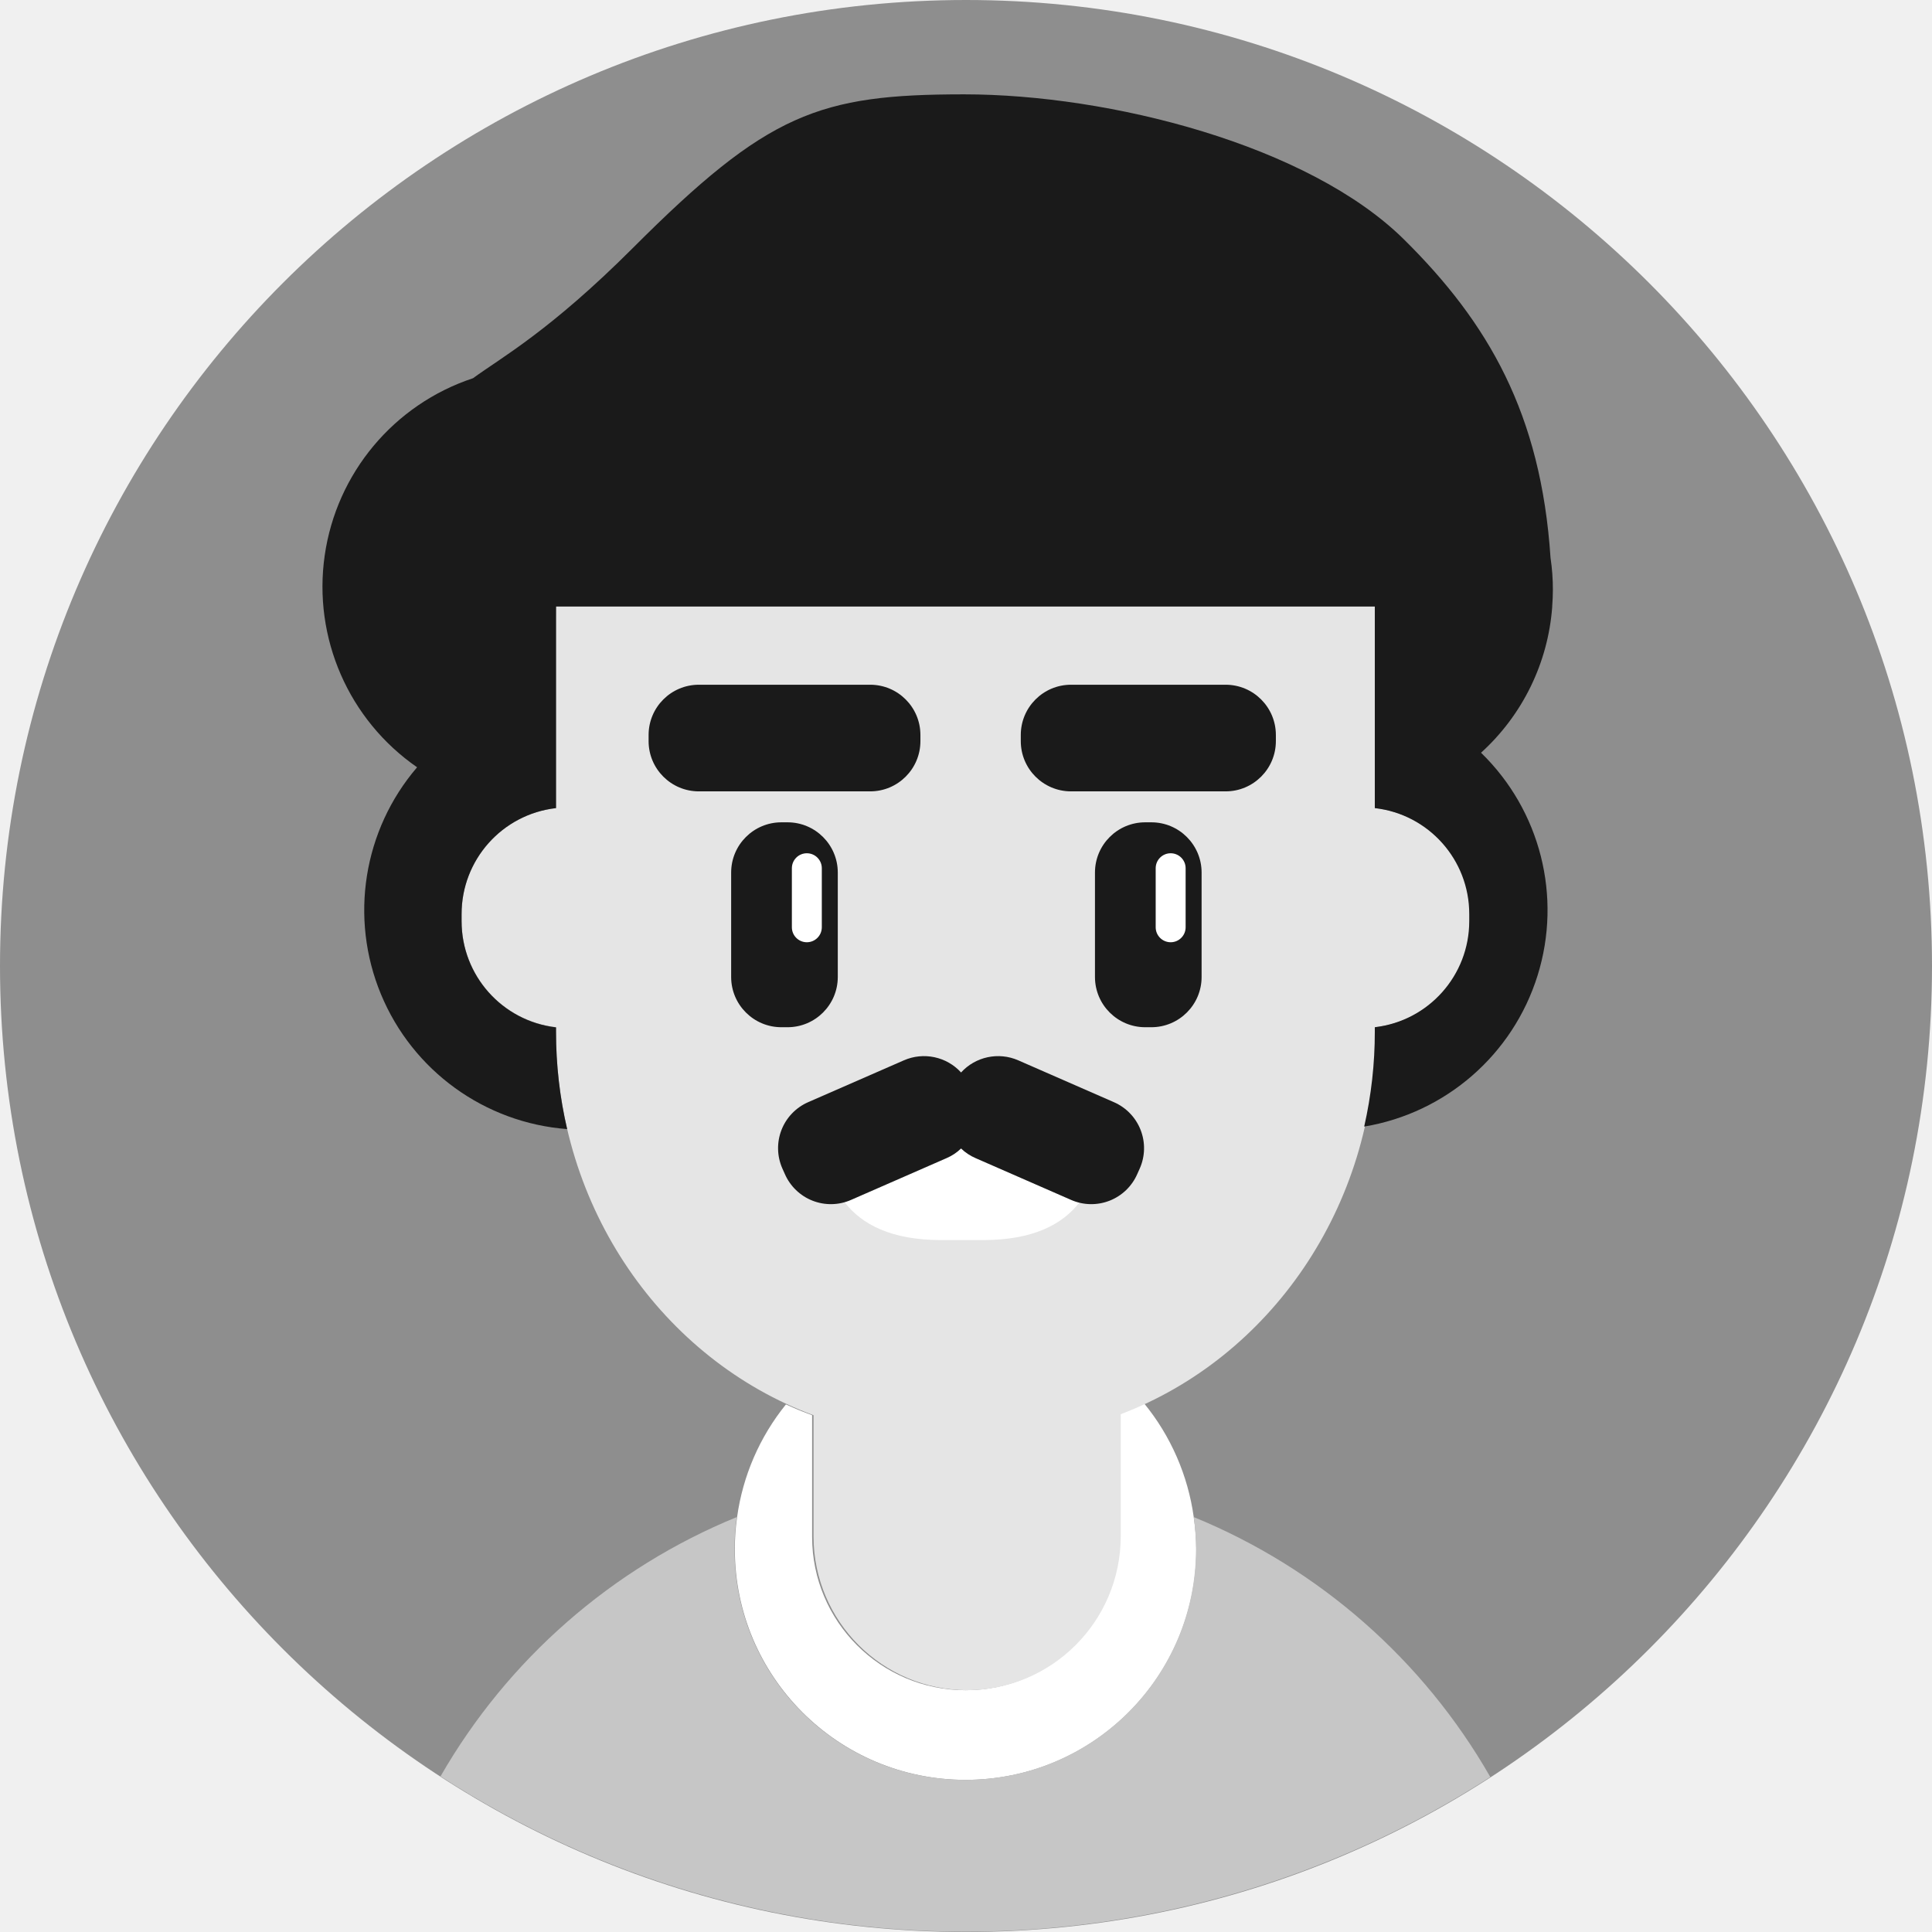
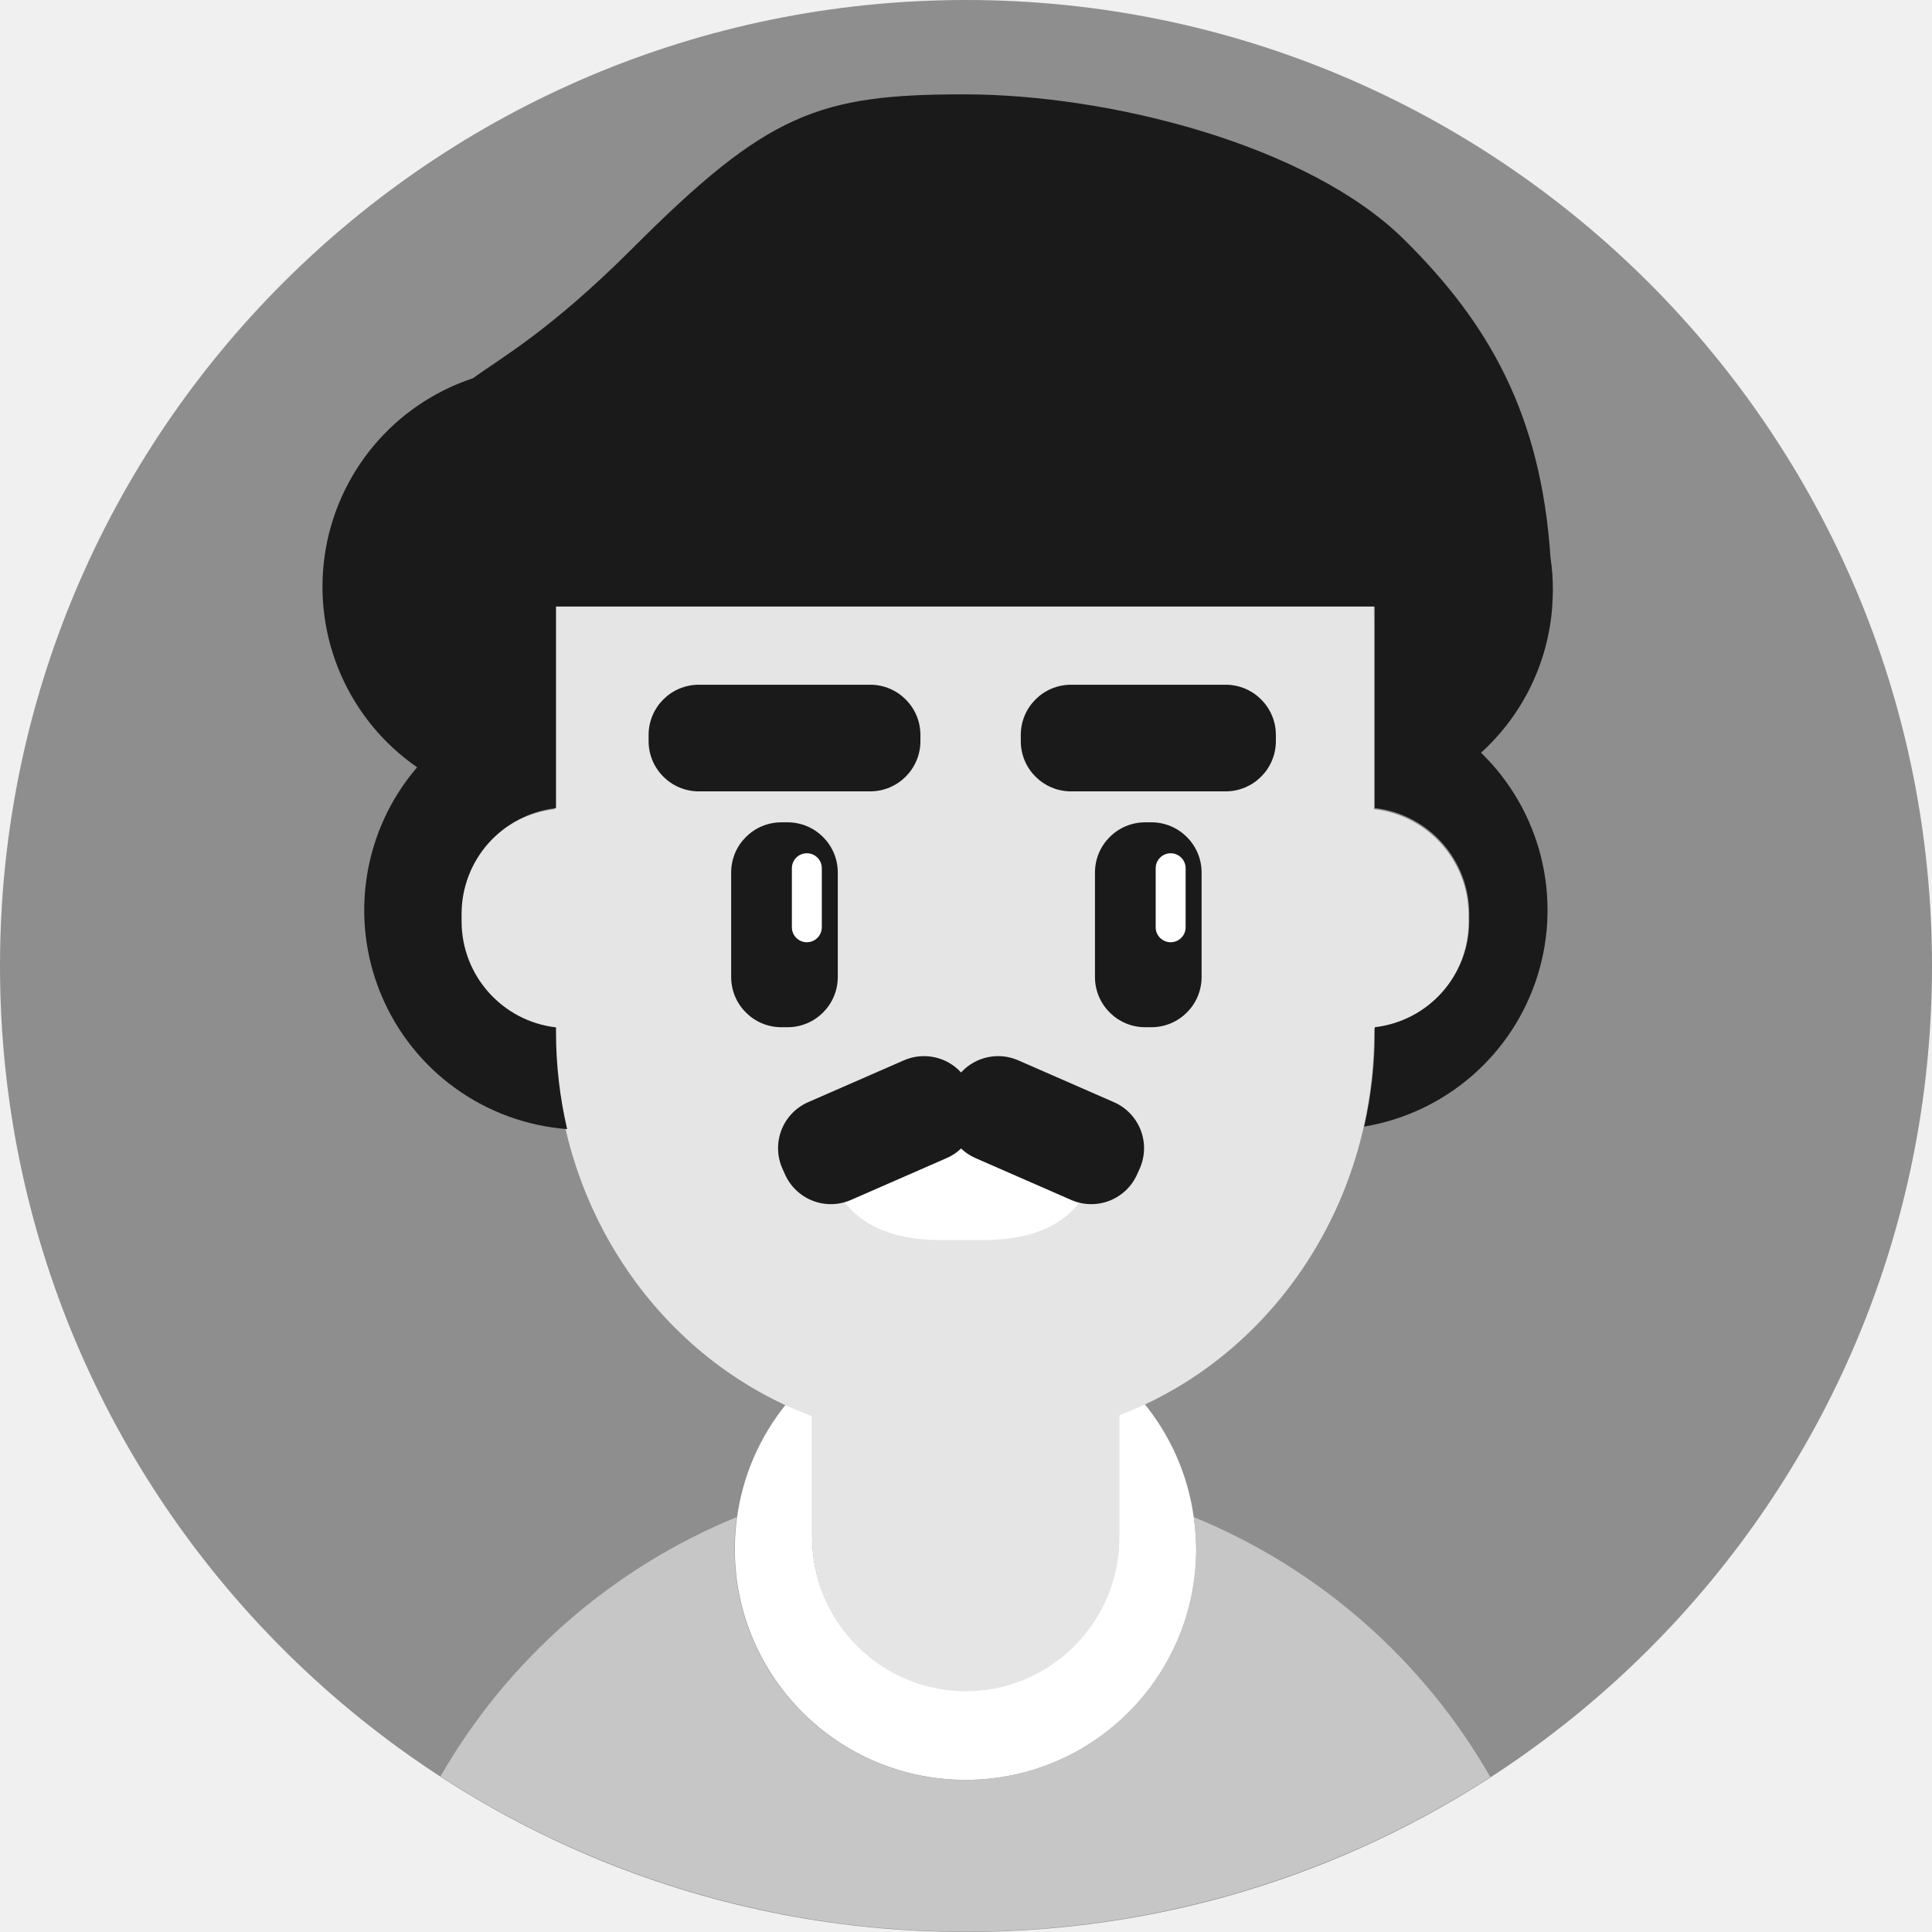
- <svg xmlns="http://www.w3.org/2000/svg" id="CC_FINAL_AVATARS" data-name="CC FINAL AVATARS" viewBox="0 0 231 231" version="1.1">
-   <defs id="defs4">
-     <style id="style2" />
-   </defs>
-   <path d="M115.5 0A115.5 115.5 0 1 1 0 115.5 115.5 115.5 0 0 1 115.5 0Z" id="path6" style="fill:#8e8e8e;fill-rule:evenodd" />
-   <path class="clothes" d="M142.73 181.39a27.45 27.45 0 0 0-5.93-13.59c-1 .47-2 .9-3 1.29v14.65a18.35 18.35 0 1 1-36.7 0v-14.53c-1.07-.39-2.11-.82-3.13-1.29a27.4 27.4 0 0 0-5.84 13.47 26.87 26.87 0 0 0-.27 3.83 27.59 27.59 0 0 0 55.18 0 28.42 28.42 0 0 0-.31-3.83Z" id="path10" style="fill:#fff;fill-opacity:1" />
-   <path class="clothes" d="M142.73 181.39a28.42 28.42 0 0 1 .27 3.83 27.59 27.59 0 0 1-55.18 0 26.87 26.87 0 0 1 .27-3.83 72.56 72.56 0 0 0-35.42 31 115.55 115.55 0 0 0 125.52.08 72.49 72.49 0 0 0-35.46-31.08Z" id="path8" style="fill:#c6c6c6;fill-opacity:1" />
-   <path class="head" d="M164.44 96.62V73.87q0-2.13-.18-4.23c-2-24.86-21.79-44.39-45.86-44.39h-5.88c-24.07 0-43.83 19.51-45.86 44.39q-.18 2.1-.18 4.23v22.75a12.74 12.74 0 0 0-11.29 12.67v.85a12.77 12.77 0 0 0 11.29 12.68v.52c0 21.19 12.86 39.22 30.79 45.87v14.53a18.41 18.41 0 0 0 18.36 18.35A18.41 18.41 0 0 0 134 183.74v-14.65c17.75-6.74 30.46-24.67 30.46-45.75v-.52a12.77 12.77 0 0 0 11.29-12.68v-.85a12.74 12.74 0 0 0-11.31-12.67Z" id="path12" style="fill:#e5e5e5;fill-opacity:1" />
-   <path class="top" d="M185.67 70.52a25.35 25.35 0 0 0-.28-3.82c-1.14-17.25-7.46-28.12-17.51-38.06-11.45-11.32-35.23-17.36-52.61-17.36s-23.49 2.25-39.56 18.33c-10 10-15.78 13.14-19.15 15.61a26.26 26.26 0 0 0-6.69 46.52A26.25 26.25 0 0 0 67.81 135a51.22 51.22 0 0 1-1.33-11.64v-.52a12.77 12.77 0 0 1-11.29-12.68v-.85a12.74 12.74 0 0 1 11.29-12.69v-24.1h97.9v24.1a12.74 12.74 0 0 1 11.29 12.67v.85a12.77 12.77 0 0 1-11.29 12.68v.52a51.1 51.1 0 0 1-1.27 11.36A26.24 26.24 0 0 0 177.08 90a26.16 26.16 0 0 0 8.51-17.43v-.08c.05-.69.08-1.32.08-1.97Z" id="path32" style="fill:#1a1a1a;fill-opacity:1" />
-   <path class="mouth" d="M98.37 134.43c0 6.4 2.26 13.84 14.17 13.84h5c11.91 0 14.14-7.44 14.17-13.84Z" id="path16" style="fill:#fff;fill-opacity:1" />
-   <path class="mouth" d="m133.18 131.78-11.43-5a6 6 0 0 0-6.84 1.45 6 6 0 0 0-6.84-1.45l-11.44 5a6 6 0 0 0-3.09 7.92l.3.67a6 6 0 0 0 7.91 3.1l11.43-5a5.75 5.75 0 0 0 1.73-1.15 5.75 5.75 0 0 0 1.73 1.15l11.43 5a6 6 0 0 0 7.91-3.1l.3-.67a6 6 0 0 0-3.1-7.92z" id="path30" style="fill:#1a1a1a;fill-opacity:1" />
-   <rect class="eyes" x="77.55" y="81.87" width="32.5" height="12.75" rx="6.01" id="rect22" style="fill:#1a1a1a;fill-opacity:1" />
-   <rect class="eyes" x="122.05" y="81.87" width="30.5" height="12.75" rx="6.01" id="rect28" style="fill:#1a1a1a;fill-opacity:1" />
-   <rect class="eyes" x="87.42" y="98.32" width="12.75" height="24.5" rx="6.01" id="rect18" style="fill:#1a1a1a;fill-opacity:1" />
-   <rect class="eyes" x="94.68" y="102.02" width="3.58" height="10.64" rx="1.79" id="rect20" style="fill:#fff;fill-opacity:1" />
-   <rect class="eyes" x="130.92" y="98.32" width="12.75" height="24.5" rx="6.01" id="rect24" style="fill:#1a1a1a;fill-opacity:1" />
-   <rect class="eyes" x="138.18" y="102.02" width="3.58" height="10.64" rx="1.79" id="rect26" style="fill:#fff;fill-opacity:1" />
+ <svg xmlns="http://www.w3.org/2000/svg" data-name="CC FINAL AVATARS" viewBox="0 0 1000 1000">
+   <path d="M500 0A500 500 0 1 1 0 500 500 500 0 0 1 500 0Z" style="fill:#8e8e8e;fill-rule:evenodd;stroke-width:4.329" />
+   <path class="clothes" d="M617.879 785.238a118.831 118.831 0 0 0-25.671-58.831 209.432 209.432 0 0 1-12.987 5.584v63.42a79.437 79.437 0 1 1-158.875 0v-62.9a177.872 177.872 0 0 1-13.55-5.585 118.615 118.615 0 0 0-25.28 58.312 116.32 116.32 0 0 0-1.17 16.58 119.437 119.437 0 0 0 238.875 0 123.03 123.03 0 0 0-1.342-16.58z" style="fill:#fff;fill-opacity:1;stroke-width:4.329" />
+   <path class="clothes" d="M617.879 785.238a123.03 123.03 0 0 1 1.169 16.58 119.437 119.437 0 0 1-238.875 0 116.32 116.32 0 0 1 1.169-16.58 314.113 314.113 0 0 0-153.333 134.2 500.216 500.216 0 0 0 543.376.346A313.81 313.81 0 0 0 617.88 785.238Z" style="fill:#c6c6c6;fill-opacity:1;stroke-width:4.329" />
+   <path class="head" d="M711.156 418.831v-98.485q0-9.22-.78-18.311c-8.657-107.62-94.328-192.165-198.528-192.165h-25.454c-104.2 0-189.74 84.459-198.528 192.165q-.78 9.09-.78 18.311v98.485a55.152 55.152 0 0 0-48.874 54.849v3.68a55.281 55.281 0 0 0 48.875 54.891v2.251c0 91.732 55.67 169.784 133.29 198.572v62.9a79.697 79.697 0 0 0 79.48 79.437 79.697 79.697 0 0 0 79.524-79.437v-63.42c76.84-29.177 131.861-106.796 131.861-198.052v-2.25a55.281 55.281 0 0 0 48.875-54.893v-3.68a55.152 55.152 0 0 0-48.961-54.848z" style="fill:#e5e5e5;fill-opacity:1;stroke-width:4.329" />
+   <path class="top" d="M803.766 305.281a109.74 109.74 0 0 0-1.212-16.536c-4.935-74.676-32.294-121.732-75.8-164.762-49.568-49.005-152.512-75.152-227.75-75.152s-101.688 9.74-171.255 79.35c-43.29 43.29-68.312 56.884-82.9 67.577a113.68 113.68 0 0 0-28.962 201.385 113.636 113.636 0 0 0 77.663 187.273 221.732 221.732 0 0 1-5.758-50.39v-2.251a55.281 55.281 0 0 1-48.874-54.892v-3.68a55.152 55.152 0 0 1 48.874-54.935V313.94h423.81v104.33a55.152 55.152 0 0 1 48.874 54.848v3.68a55.281 55.281 0 0 1-48.874 54.891v2.251a221.212 221.212 0 0 1-5.498 49.178A113.593 113.593 0 0 0 766.58 389.61a113.247 113.247 0 0 0 36.84-75.454v-.346c.216-2.987.346-5.715.346-8.529z" style="fill:#1a1a1a;fill-opacity:1;stroke-width:4.329" />
+   <path class="mouth" d="M425.844 581.948c0 27.706 9.784 59.913 61.342 59.913h21.645c51.559 0 61.212-32.207 61.342-59.913z" style="fill:#fff;fill-opacity:1;stroke-width:4.329" />
+   <path class="mouth" d="m576.537 570.476-49.48-21.645a25.974 25.974 0 0 0-29.611 6.277 25.974 25.974 0 0 0-29.61-6.277l-49.524 21.645a25.974 25.974 0 0 0-13.377 34.286l1.299 2.9a25.974 25.974 0 0 0 34.242 13.42l49.48-21.645a24.892 24.892 0 0 0 7.49-4.978 24.892 24.892 0 0 0 7.49 4.978l49.48 21.645a25.974 25.974 0 0 0 34.242-13.42l1.299-2.9a25.974 25.974 0 0 0-13.42-34.286Z" style="fill:#1a1a1a;fill-opacity:1;stroke-width:4.329" />
+   <rect class="eyes" x="335.714" y="354.416" width="140.693" height="55.195" rx="26.017" style="fill:#1a1a1a;fill-opacity:1;stroke-width:4.329" />
+   <rect class="eyes" x="528.355" y="354.416" width="132.035" height="55.195" rx="26.017" style="fill:#1a1a1a;fill-opacity:1;stroke-width:4.329" />
+   <rect class="eyes" x="378.442" y="425.628" width="55.195" height="106.061" rx="26.017" style="fill:#1a1a1a;fill-opacity:1;stroke-width:4.329" />
+   <rect class="eyes" x="409.87" y="441.645" width="15.498" height="46.061" rx="7.749" style="fill:#fff;fill-opacity:1;stroke-width:4.329" />
+   <rect class="eyes" x="566.753" y="425.628" width="55.195" height="106.061" rx="26.017" style="fill:#1a1a1a;fill-opacity:1;stroke-width:4.329" />
+   <rect class="eyes" x="598.182" y="441.645" width="15.498" height="46.061" rx="7.749" style="fill:#fff;fill-opacity:1;stroke-width:4.329" />
</svg>
